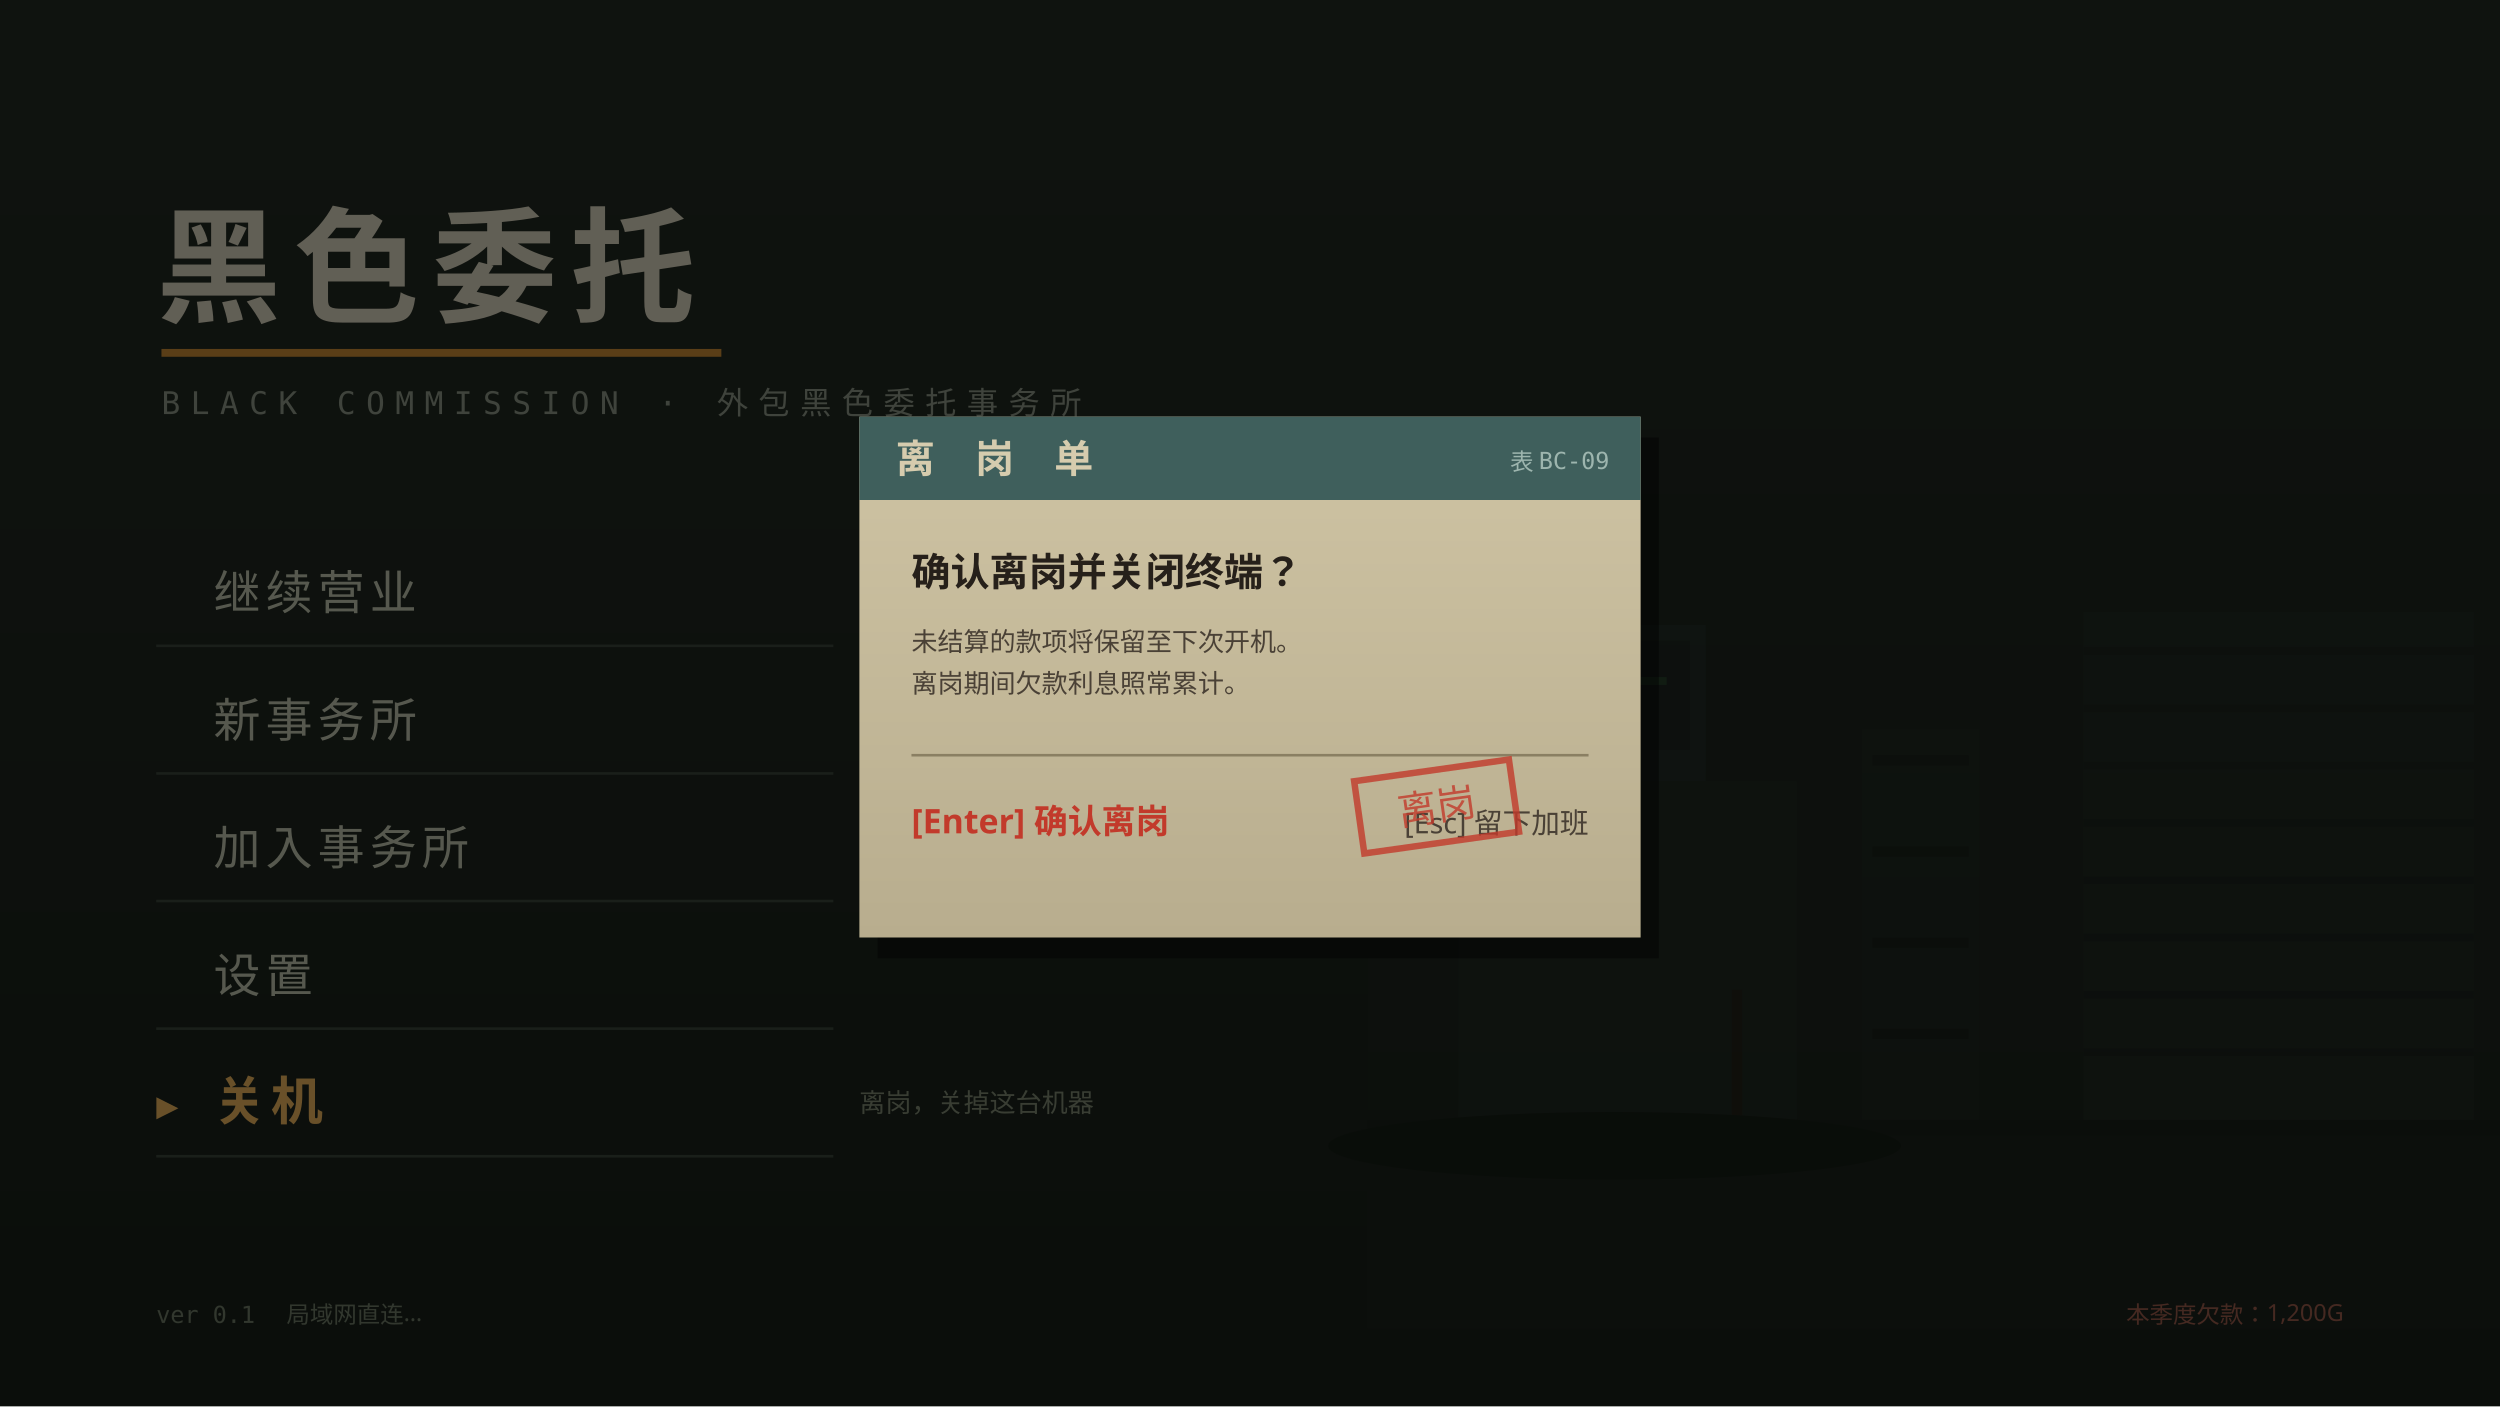
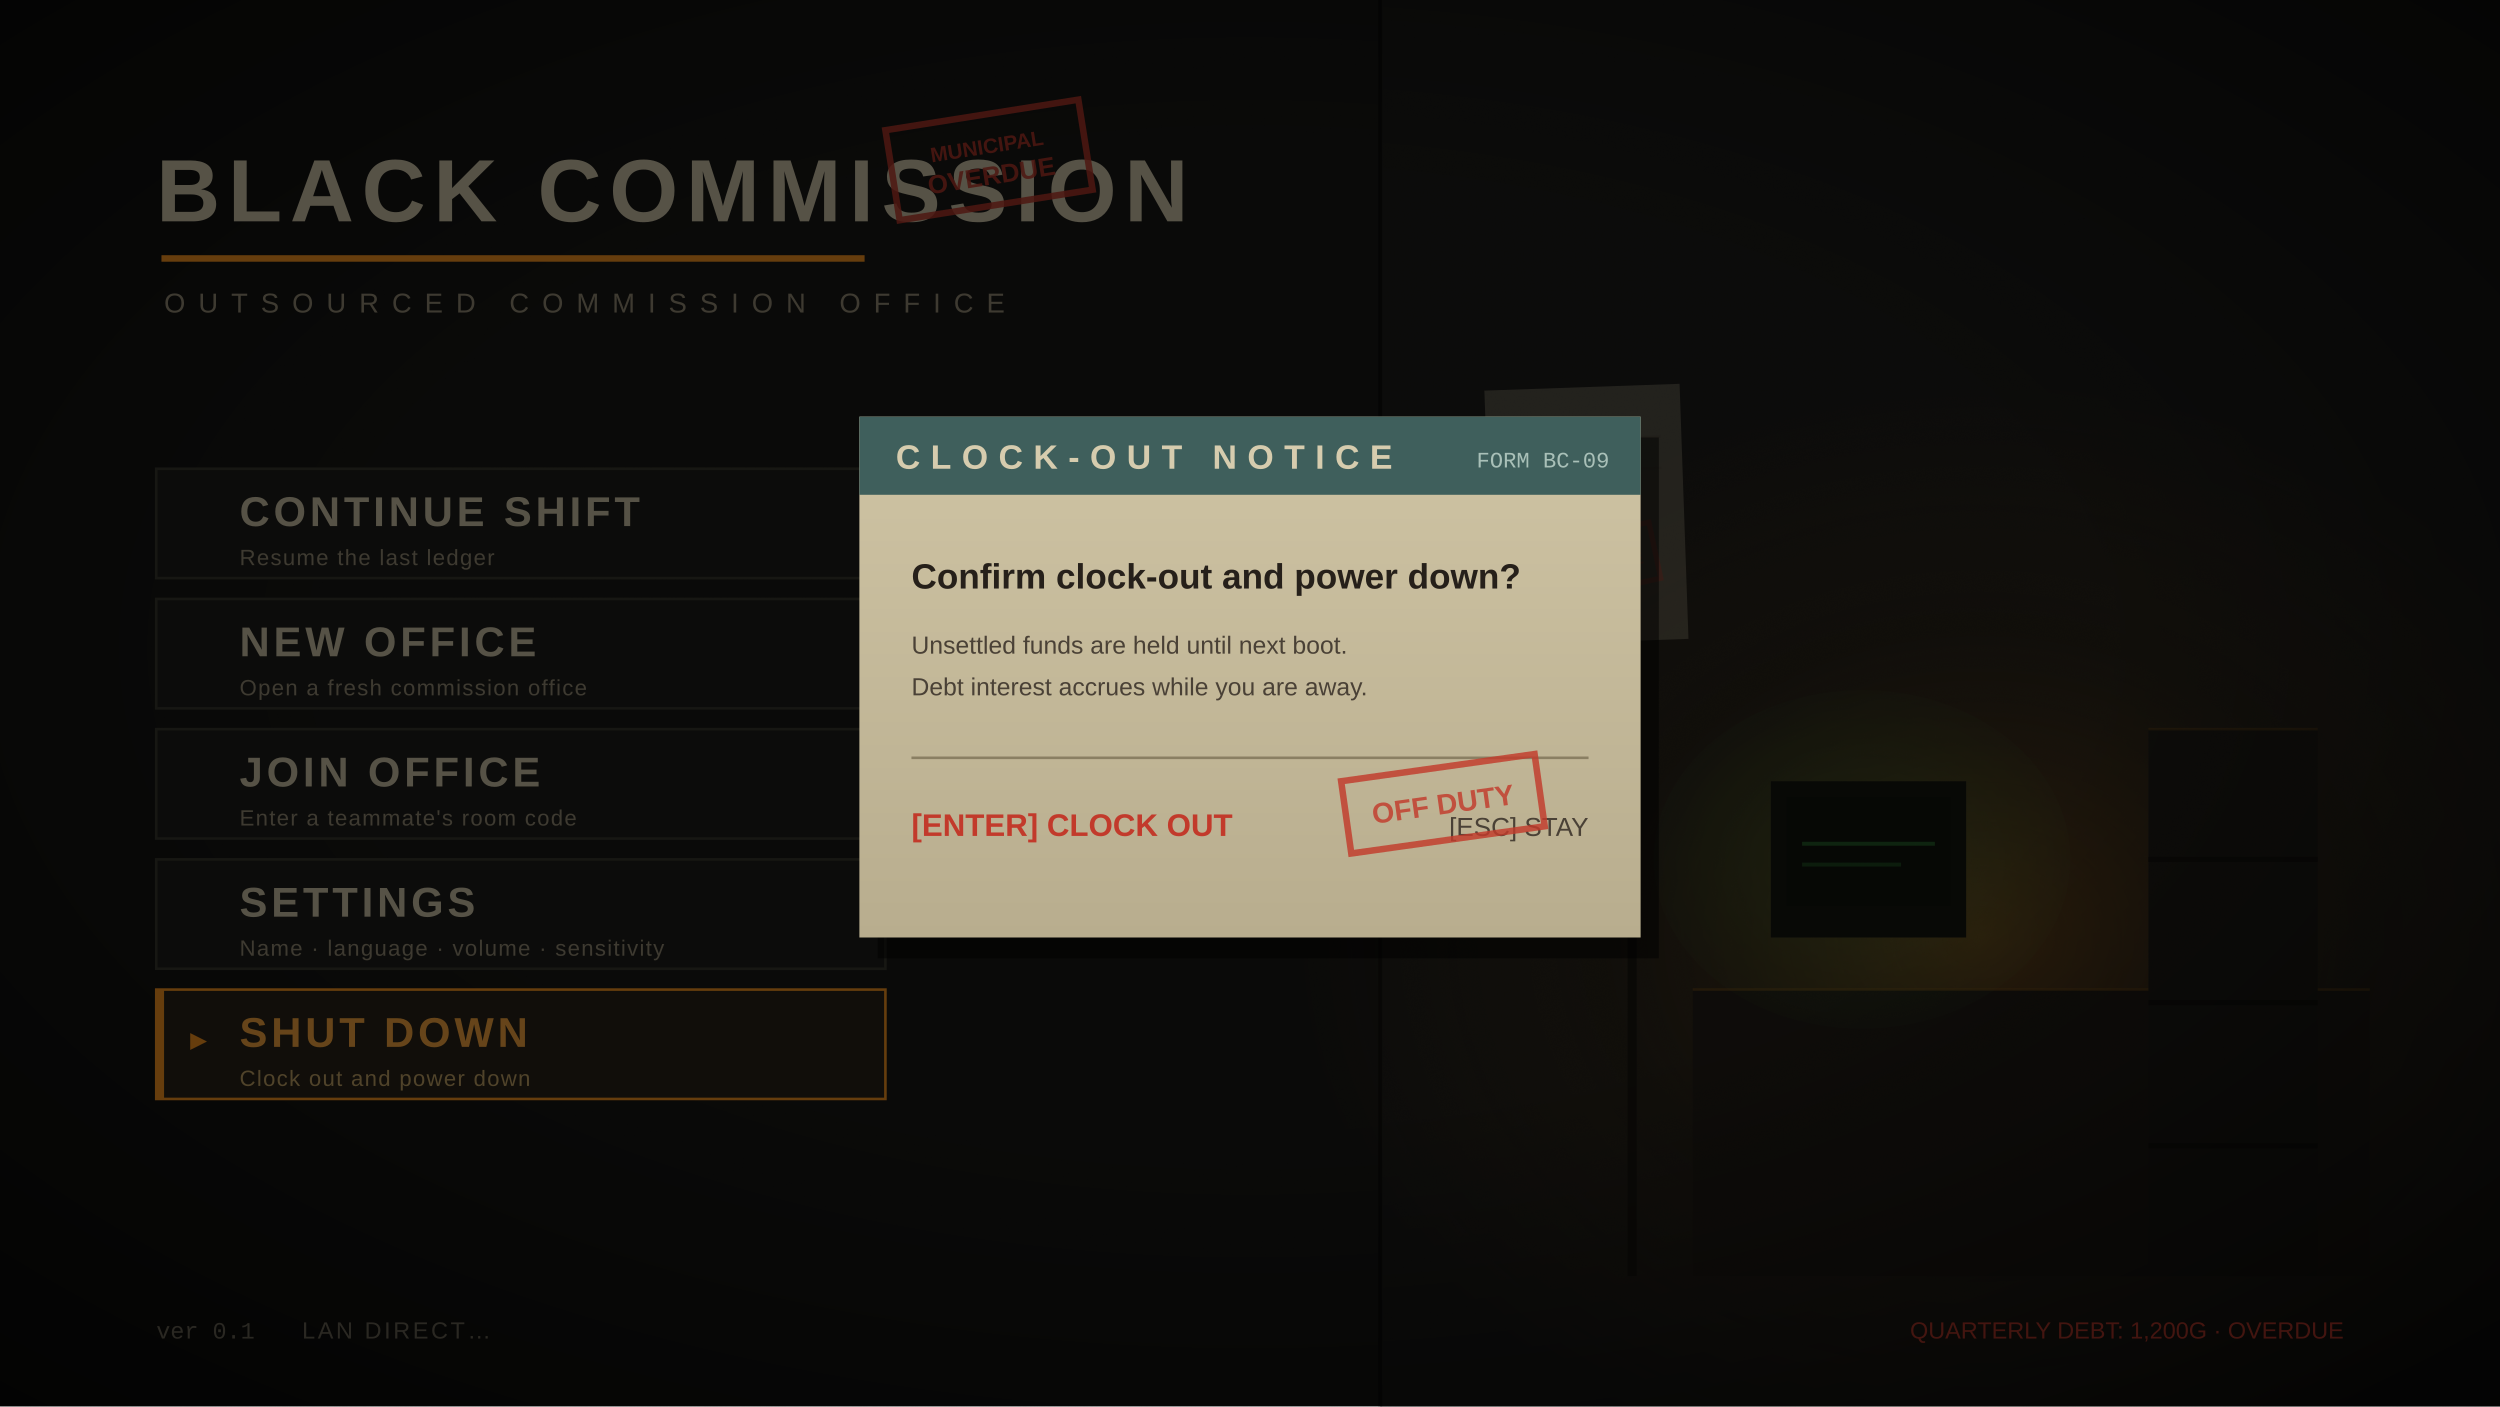
<svg xmlns="http://www.w3.org/2000/svg" width="1920" height="1080" viewBox="0 0 1920 1080">
  <defs>
-     <linearGradient id="olive" x1="0" y1="0" x2="0" y2="1">
-       <stop offset="0" stop-color="#222B22" />
-       <stop offset="1" stop-color="#181F18" />
-     </linearGradient>
+     <radialGradient id="vig" cx="0.5" cy="0.46" r="0.75">
+       <stop offset="0.45" stop-color="#000" stop-opacity="0" />
+       <stop offset="1" stop-color="#000" stop-opacity="0.72" />
+     </radialGradient>
+     <radialGradient id="lamp" cx="0.5" cy="0.5" r="0.5">
+       <stop offset="0" stop-color="#FF9820" stop-opacity="0.34" />
+       <stop offset="0.55" stop-color="#9A6418" stop-opacity="0.10" />
+       <stop offset="1" stop-color="#FF9820" stop-opacity="0" />
+     </radialGradient>
+     <radialGradient id="crtglow" cx="0.5" cy="0.5" r="0.6">
+       <stop offset="0" stop-color="#6CFF5F" stop-opacity="0.16" />
+       <stop offset="1" stop-color="#6CFF5F" stop-opacity="0" />
+     </radialGradient>
    <linearGradient id="paperg" x1="0" y1="0" x2="0" y2="1">
      <stop offset="0" stop-color="#CFC4A4" />
      <stop offset="1" stop-color="#B8AD8E" />
    </linearGradient>
-     <radialGradient id="sodium" cx="0.5" cy="0.5" r="0.5">
-       <stop offset="0" stop-color="#C8861E" stop-opacity="0.5" />
-       <stop offset="1" stop-color="#C8861E" stop-opacity="0" />
-     </radialGradient>
+     <filter id="grain">
+       <feTurbulence type="fractalNoise" baseFrequency="0.9" numOctaves="2" stitchTiles="stitch" />
+       <feColorMatrix type="matrix" values="0 0 0 0 0  0 0 0 0 0  0 0 0 0 0  0 0 0 0.5 0" />
+     </filter>
  </defs>
-   <rect x="0" y="0" width="1920" height="1080" fill="url(#olive)" />
-   <g opacity="0.45">
-     <rect x="1050" y="330" width="870" height="690" fill="#1C241C" />
-     <rect x="1050" y="860" width="870" height="12" fill="#161D16" />
-     <rect x="1120" y="600" width="260" height="260" fill="#222C24" />
-     <rect x="1150" y="480" width="160" height="120" fill="#283430" />
-     <rect x="1162" y="492" width="136" height="84" fill="#1A241E" />
-     <rect x="1180" y="520" width="100" height="6" fill="#2E5C36" />
-     <rect x="1430" y="560" width="90" height="300" fill="#202A22" />
-     <rect x="1438" y="580" width="74" height="8" fill="#161D16" />
-     <rect x="1438" y="650" width="74" height="8" fill="#161D16" />
-     <rect x="1438" y="720" width="74" height="8" fill="#161D16" />
-     <rect x="1438" y="790" width="74" height="8" fill="#161D16" />
-     <rect x="1600" y="470" width="300" height="390" fill="#242E26" />
-     <line x1="1600" y1="500" x2="1900" y2="500" stroke="#1A221C" stroke-width="6" />
-     <line x1="1600" y1="544" x2="1900" y2="544" stroke="#1A221C" stroke-width="6" />
-     <line x1="1600" y1="588" x2="1900" y2="588" stroke="#1A221C" stroke-width="6" />
-     <line x1="1600" y1="632" x2="1900" y2="632" stroke="#1A221C" stroke-width="6" />
-     <line x1="1600" y1="676" x2="1900" y2="676" stroke="#1A221C" stroke-width="6" />
-     <line x1="1600" y1="720" x2="1900" y2="720" stroke="#1A221C" stroke-width="6" />
-     <line x1="1600" y1="764" x2="1900" y2="764" stroke="#1A221C" stroke-width="6" />
-     <line x1="1600" y1="808" x2="1900" y2="808" stroke="#1A221C" stroke-width="6" />
-     <rect x="1330" y="760" width="8" height="100" fill="#2A1F14" />
-     <ellipse cx="1240" cy="880" rx="220" ry="26" fill="#10160F" />
+   <rect x="0" y="0" width="1920" height="1080" fill="#1A1A17" />
+   <rect x="1060" y="0" width="860" height="1080" fill="#1E1E1B" />
+   <line x1="1060" y1="0" x2="1060" y2="1080" stroke="#000" stroke-width="3" opacity="0.5" />
+   <ellipse cx="1520" cy="720" rx="520" ry="430" fill="url(#lamp)" />
+   <rect x="1300" y="760" width="520" height="220" fill="#241F18" />
+   <line x1="1300" y1="760" x2="1820" y2="760" stroke="#9A6418" stroke-width="2" opacity="0.4" />
+   <ellipse cx="1430" cy="660" rx="160" ry="130" fill="url(#crtglow)" />
+   <rect x="1360" y="600" width="150" height="120" fill="#15170F" />
+   <rect x="1372" y="612" width="126" height="84" fill="#0E140C" />
+   <line x1="1384" y1="648" x2="1486" y2="648" stroke="#2E7A33" stroke-width="3" opacity="0.7" />
+   <line x1="1384" y1="664" x2="1460" y2="664" stroke="#2E7A33" stroke-width="3" opacity="0.5" />
+   <rect x="1650" y="560" width="130" height="420" fill="#201E18" />
+   <line x1="1650" y1="560" x2="1780" y2="560" stroke="#9A6418" stroke-width="2" opacity="0.3" />
+   <line x1="1650" y1="660" x2="1780" y2="660" stroke="#15140F" stroke-width="4" />
+   <line x1="1650" y1="770" x2="1780" y2="770" stroke="#15140F" stroke-width="4" />
+   <line x1="1650" y1="880" x2="1780" y2="880" stroke="#15140F" stroke-width="4" />
+   <g transform="translate(1140,300) rotate(-2)">
+     <rect x="0" y="0" width="150" height="196" fill="#D6CCAE" opacity="0.32" />
+     <line x1="16" y1="40" x2="134" y2="40" stroke="#4A4136" stroke-width="2" opacity="0.3" />
+     <line x1="16" y1="64" x2="134" y2="64" stroke="#4A4136" stroke-width="2" opacity="0.25" />
+     <line x1="16" y1="88" x2="110" y2="88" stroke="#4A4136" stroke-width="2" opacity="0.25" />
+     <g transform="translate(40,120) rotate(-10)">
+       <rect x="0" y="0" width="84" height="44" fill="none" opacity="0.4" stroke="#C23A2B" stroke-width="4" />
+       <text x="42" y="30" font-family="'Liberation Sans','Arial','Helvetica Neue',sans-serif" font-size="13" fill="#C23A2B" text-anchor="middle" font-weight="bold" opacity="0.4">OVERDUE</text>
+     </g>
  </g>
-   <text x="120" y="240" font-family="Microsoft YaHei" font-size="96" fill="#D8D2BC" text-anchor="start" letter-spacing="10" font-weight="bold">黑色委托</text>
-   <rect x="124" y="268" width="430" height="6" fill="#C78A33" />
-   <text x="124" y="318" font-family="Consolas,Microsoft YaHei" font-size="24" fill="#8B9484" text-anchor="start" letter-spacing="8">BLACK COMMISSION · 外包黑色委托事务所</text>
-   <text x="120" y="1016" font-family="Consolas,Microsoft YaHei" font-size="18" fill="#6E7A66" text-anchor="start">ver 0.1</text>
-   <text x="220" y="1016" font-family="Microsoft YaHei" font-size="18" fill="#6E7A66" text-anchor="start">局域网直连…</text>
-   <text x="1800" y="1016" font-family="Microsoft YaHei" font-size="18" fill="#9A5A4A" text-anchor="end">本季度欠款：1,200G</text>
-   <text x="164" y="468" font-family="Microsoft YaHei" font-size="36" fill="#BFC4AE" text-anchor="start" letter-spacing="4">继续营业</text>
-   <line x1="120" y1="496" x2="640" y2="496" stroke="#3A453A" stroke-width="2" />
-   <text x="164" y="566" font-family="Microsoft YaHei" font-size="36" fill="#BFC4AE" text-anchor="start" letter-spacing="4">新事务所</text>
-   <line x1="120" y1="594" x2="640" y2="594" stroke="#3A453A" stroke-width="2" />
-   <text x="164" y="664" font-family="Microsoft YaHei" font-size="36" fill="#BFC4AE" text-anchor="start" letter-spacing="4">加入事务所</text>
-   <line x1="120" y1="692" x2="640" y2="692" stroke="#3A453A" stroke-width="2" />
-   <text x="164" y="762" font-family="Microsoft YaHei" font-size="36" fill="#BFC4AE" text-anchor="start" letter-spacing="4">设置</text>
-   <line x1="120" y1="790" x2="640" y2="790" stroke="#3A453A" stroke-width="2" />
-   <text x="120" y="860" font-family="Microsoft YaHei" font-size="34" fill="#E8B25C" text-anchor="start" font-weight="bold">▸</text>
-   <text x="164" y="860" font-family="Microsoft YaHei" font-size="40" fill="#E8B25C" text-anchor="start" letter-spacing="4" font-weight="bold">关机</text>
-   <text x="660" y="854" font-family="Microsoft YaHei" font-size="20" fill="#7E8872" text-anchor="start">离岗，关掉这台机器</text>
-   <line x1="120" y1="888" x2="640" y2="888" stroke="#3A453A" stroke-width="2" />
-   <rect x="0" y="0" width="1920" height="1080" fill="#000" opacity="0.55" />
-   <rect x="674" y="336" width="600" height="400" fill="#000" opacity="0.45" />
+   <rect x="1250" y="600" width="7" height="380" fill="#1A1610" />
+   <rect x="0" y="0" width="1920" height="1080" fill="url(#vig)" />
+   <rect x="0" y="0" width="1920" height="1080" filter="url(#grain)" opacity="0.055" />
+   <text x="120" y="170" font-family="'Liberation Sans','Arial','Helvetica Neue',sans-serif" font-size="68" fill="#D6CCAE" text-anchor="start" letter-spacing="6" font-weight="bold">BLACK COMMISSION</text>
+   <rect x="124" y="196" width="540" height="5" fill="#FF9820" />
+   <text x="126" y="240" font-family="'Liberation Sans','Arial','Helvetica Neue',sans-serif" font-size="21" fill="#9A917A" text-anchor="start" letter-spacing="10">OUTSOURCED COMMISSION OFFICE</text>
+   <g transform="translate(680,100) rotate(-9)" opacity="0.85">
+     <rect x="0" y="0" width="150" height="70" fill="none" stroke="#C23A2B" stroke-width="5" />
+     <text x="75" y="30" font-family="'Liberation Sans','Arial','Helvetica Neue',sans-serif" font-size="16" fill="#C23A2B" text-anchor="middle" font-weight="bold">MUNICIPAL</text>
+     <text x="75" y="54" font-family="'Liberation Sans','Arial','Helvetica Neue',sans-serif" font-size="20" fill="#C23A2B" text-anchor="middle" font-weight="bold">OVERDUE</text>
+   </g>
+   <rect x="120" y="360" width="560" height="84" fill="#1F1F1B" stroke="#39392F" stroke-width="2" />
+   <text x="184" y="404" font-family="'Liberation Sans','Arial','Helvetica Neue',sans-serif" font-size="32" fill="#D6CCAE" text-anchor="start" letter-spacing="3" font-weight="bold">CONTINUE SHIFT</text>
+   <text x="184" y="434" font-family="'Liberation Sans','Arial','Helvetica Neue',sans-serif" font-size="17" fill="#9A917A" text-anchor="start" letter-spacing="1">Resume the last ledger</text>
+   <rect x="120" y="460" width="560" height="84" fill="#1F1F1B" stroke="#39392F" stroke-width="2" />
+   <text x="184" y="504" font-family="'Liberation Sans','Arial','Helvetica Neue',sans-serif" font-size="32" fill="#D6CCAE" text-anchor="start" letter-spacing="3" font-weight="bold">NEW OFFICE</text>
+   <text x="184" y="534" font-family="'Liberation Sans','Arial','Helvetica Neue',sans-serif" font-size="17" fill="#9A917A" text-anchor="start" letter-spacing="1">Open a fresh commission office</text>
+   <rect x="120" y="560" width="560" height="84" fill="#1F1F1B" stroke="#39392F" stroke-width="2" />
+   <text x="184" y="604" font-family="'Liberation Sans','Arial','Helvetica Neue',sans-serif" font-size="32" fill="#D6CCAE" text-anchor="start" letter-spacing="3" font-weight="bold">JOIN OFFICE</text>
+   <text x="184" y="634" font-family="'Liberation Sans','Arial','Helvetica Neue',sans-serif" font-size="17" fill="#9A917A" text-anchor="start" letter-spacing="1">Enter a teammate's room code</text>
+   <rect x="120" y="660" width="560" height="84" fill="#1F1F1B" stroke="#39392F" stroke-width="2" />
+   <text x="184" y="704" font-family="'Liberation Sans','Arial','Helvetica Neue',sans-serif" font-size="32" fill="#D6CCAE" text-anchor="start" letter-spacing="3" font-weight="bold">SETTINGS</text>
+   <text x="184" y="734" font-family="'Liberation Sans','Arial','Helvetica Neue',sans-serif" font-size="17" fill="#9A917A" text-anchor="start" letter-spacing="1">Name · language · volume · sensitivity</text>
+   <rect x="120" y="760" width="560" height="84" fill="#2A2418" stroke="#FF9820" stroke-width="2" />
+   <rect x="120" y="760" width="6" height="84" fill="#FF9820" />
+   <text x="146" y="806.64" font-family="'Liberation Sans','Arial','Helvetica Neue',sans-serif" font-size="26" fill="#FF9820" text-anchor="start">▸</text>
+   <text x="184" y="804" font-family="'Liberation Sans','Arial','Helvetica Neue',sans-serif" font-size="32" fill="#FFAB40" text-anchor="start" letter-spacing="3" font-weight="bold">SHUT DOWN</text>
+   <text x="184" y="834" font-family="'Liberation Sans','Arial','Helvetica Neue',sans-serif" font-size="17" fill="#C9A86A" text-anchor="start" letter-spacing="1">Clock out and power down</text>
+   <text x="120" y="1028" font-family="'Consolas','Courier New',monospace" font-size="18" fill="#6A6456" text-anchor="start">ver 0.1</text>
+   <text x="232" y="1028" font-family="'Liberation Sans','Arial','Helvetica Neue',sans-serif" font-size="18" fill="#6A6456" text-anchor="start" letter-spacing="2">LAN DIRECT…</text>
+   <text x="1800" y="1028" font-family="'Liberation Sans','Arial','Helvetica Neue',sans-serif" font-size="18" fill="#C23A2B" text-anchor="end" opacity="0.85">QUARTERLY DEBT: 1,200G  ·  OVERDUE</text>
+   <rect x="0" y="0" width="1920" height="1080" fill="#000" opacity="0.6" />
+   <rect x="674" y="336" width="600" height="400" fill="#000" opacity="0.5" />
  <rect x="660" y="320" width="600" height="400" fill="url(#paperg)" />
-   <rect x="660" y="320" width="600" height="64" fill="#3F5F5C" />
-   <text x="688" y="363" font-family="KaiTi,FangSong" font-size="30" fill="#D6CCAE" text-anchor="start" letter-spacing="12" font-weight="bold">离 岗 单</text>
-   <text x="1236" y="361" font-family="Consolas,Microsoft YaHei" font-size="18" fill="#9DB5AE" text-anchor="end">表 BC-09</text>
-   <text x="700" y="450" font-family="Microsoft YaHei" font-size="30" fill="#26201A" text-anchor="start" font-weight="bold">确认离岗并关闭终端？</text>
-   <text x="700" y="500" font-family="Microsoft YaHei" font-size="20" fill="#4A4136" text-anchor="start">未结算的款项将保留至下次开机。</text>
-   <text x="700" y="532" font-family="Microsoft YaHei" font-size="20" fill="#4A4136" text-anchor="start">离岗期间欠款利息照常累计。</text>
-   <line x1="700" y1="580" x2="1220" y2="580" stroke="#8A7F63" stroke-width="2" />
-   <text x="700" y="640" font-family="Microsoft YaHei" font-size="26" fill="#C23A2B" text-anchor="start" font-weight="bold">[Enter] 确认离岗</text>
-   <text x="1220" y="640" font-family="Microsoft YaHei" font-size="22" fill="#4A4136" text-anchor="end">[Esc] 留下加班</text>
-   <g transform="translate(1040,600) rotate(-8)" opacity="0.8">
-     <rect x="0" y="0" width="120" height="56" fill="none" stroke="#C23A2B" stroke-width="5" />
-     <text x="60.0" y="38.8" font-family="KaiTi,FangSong" font-size="30" fill="#C23A2B" text-anchor="middle">离岗</text>
+   <rect x="660" y="320" width="600" height="60" fill="#3F5F5C" />
+   <text x="688" y="360" font-family="'Liberation Sans','Arial','Helvetica Neue',sans-serif" font-size="26" fill="#D6CCAE" text-anchor="start" letter-spacing="8" font-weight="bold">CLOCK-OUT NOTICE</text>
+   <text x="1236" y="359" font-family="'Consolas','Courier New',monospace" font-size="17" fill="#A9C0B8" text-anchor="end">FORM BC-09</text>
+   <text x="700" y="452" font-family="'Liberation Sans','Arial','Helvetica Neue',sans-serif" font-size="27" fill="#26201A" text-anchor="start" font-weight="bold">Confirm clock-out and power down?</text>
+   <text x="700" y="502" font-family="'Liberation Sans','Arial','Helvetica Neue',sans-serif" font-size="19" fill="#4A4136" text-anchor="start">Unsettled funds are held until next boot.</text>
+   <text x="700" y="534" font-family="'Liberation Sans','Arial','Helvetica Neue',sans-serif" font-size="19" fill="#4A4136" text-anchor="start">Debt interest accrues while you are away.</text>
+   <line x1="700" y1="582" x2="1220" y2="582" stroke="#8A7F63" stroke-width="2" />
+   <text x="700" y="642" font-family="'Liberation Sans','Arial','Helvetica Neue',sans-serif" font-size="24" fill="#C23A2B" text-anchor="start" font-weight="bold">[ENTER]  CLOCK OUT</text>
+   <text x="1220" y="642" font-family="'Liberation Sans','Arial','Helvetica Neue',sans-serif" font-size="20" fill="#4A4136" text-anchor="end">[ESC] STAY</text>
+   <g transform="translate(1030,600) rotate(-8)" opacity="0.82">
+     <rect x="0" y="0" width="150" height="56" fill="none" stroke="#C23A2B" stroke-width="5" />
+     <text x="75.0" y="35.92" font-family="'Liberation Sans','Arial','Helvetica Neue',sans-serif" font-size="22" fill="#C23A2B" text-anchor="middle" font-weight="bold">OFF DUTY</text>
  </g>
</svg>
